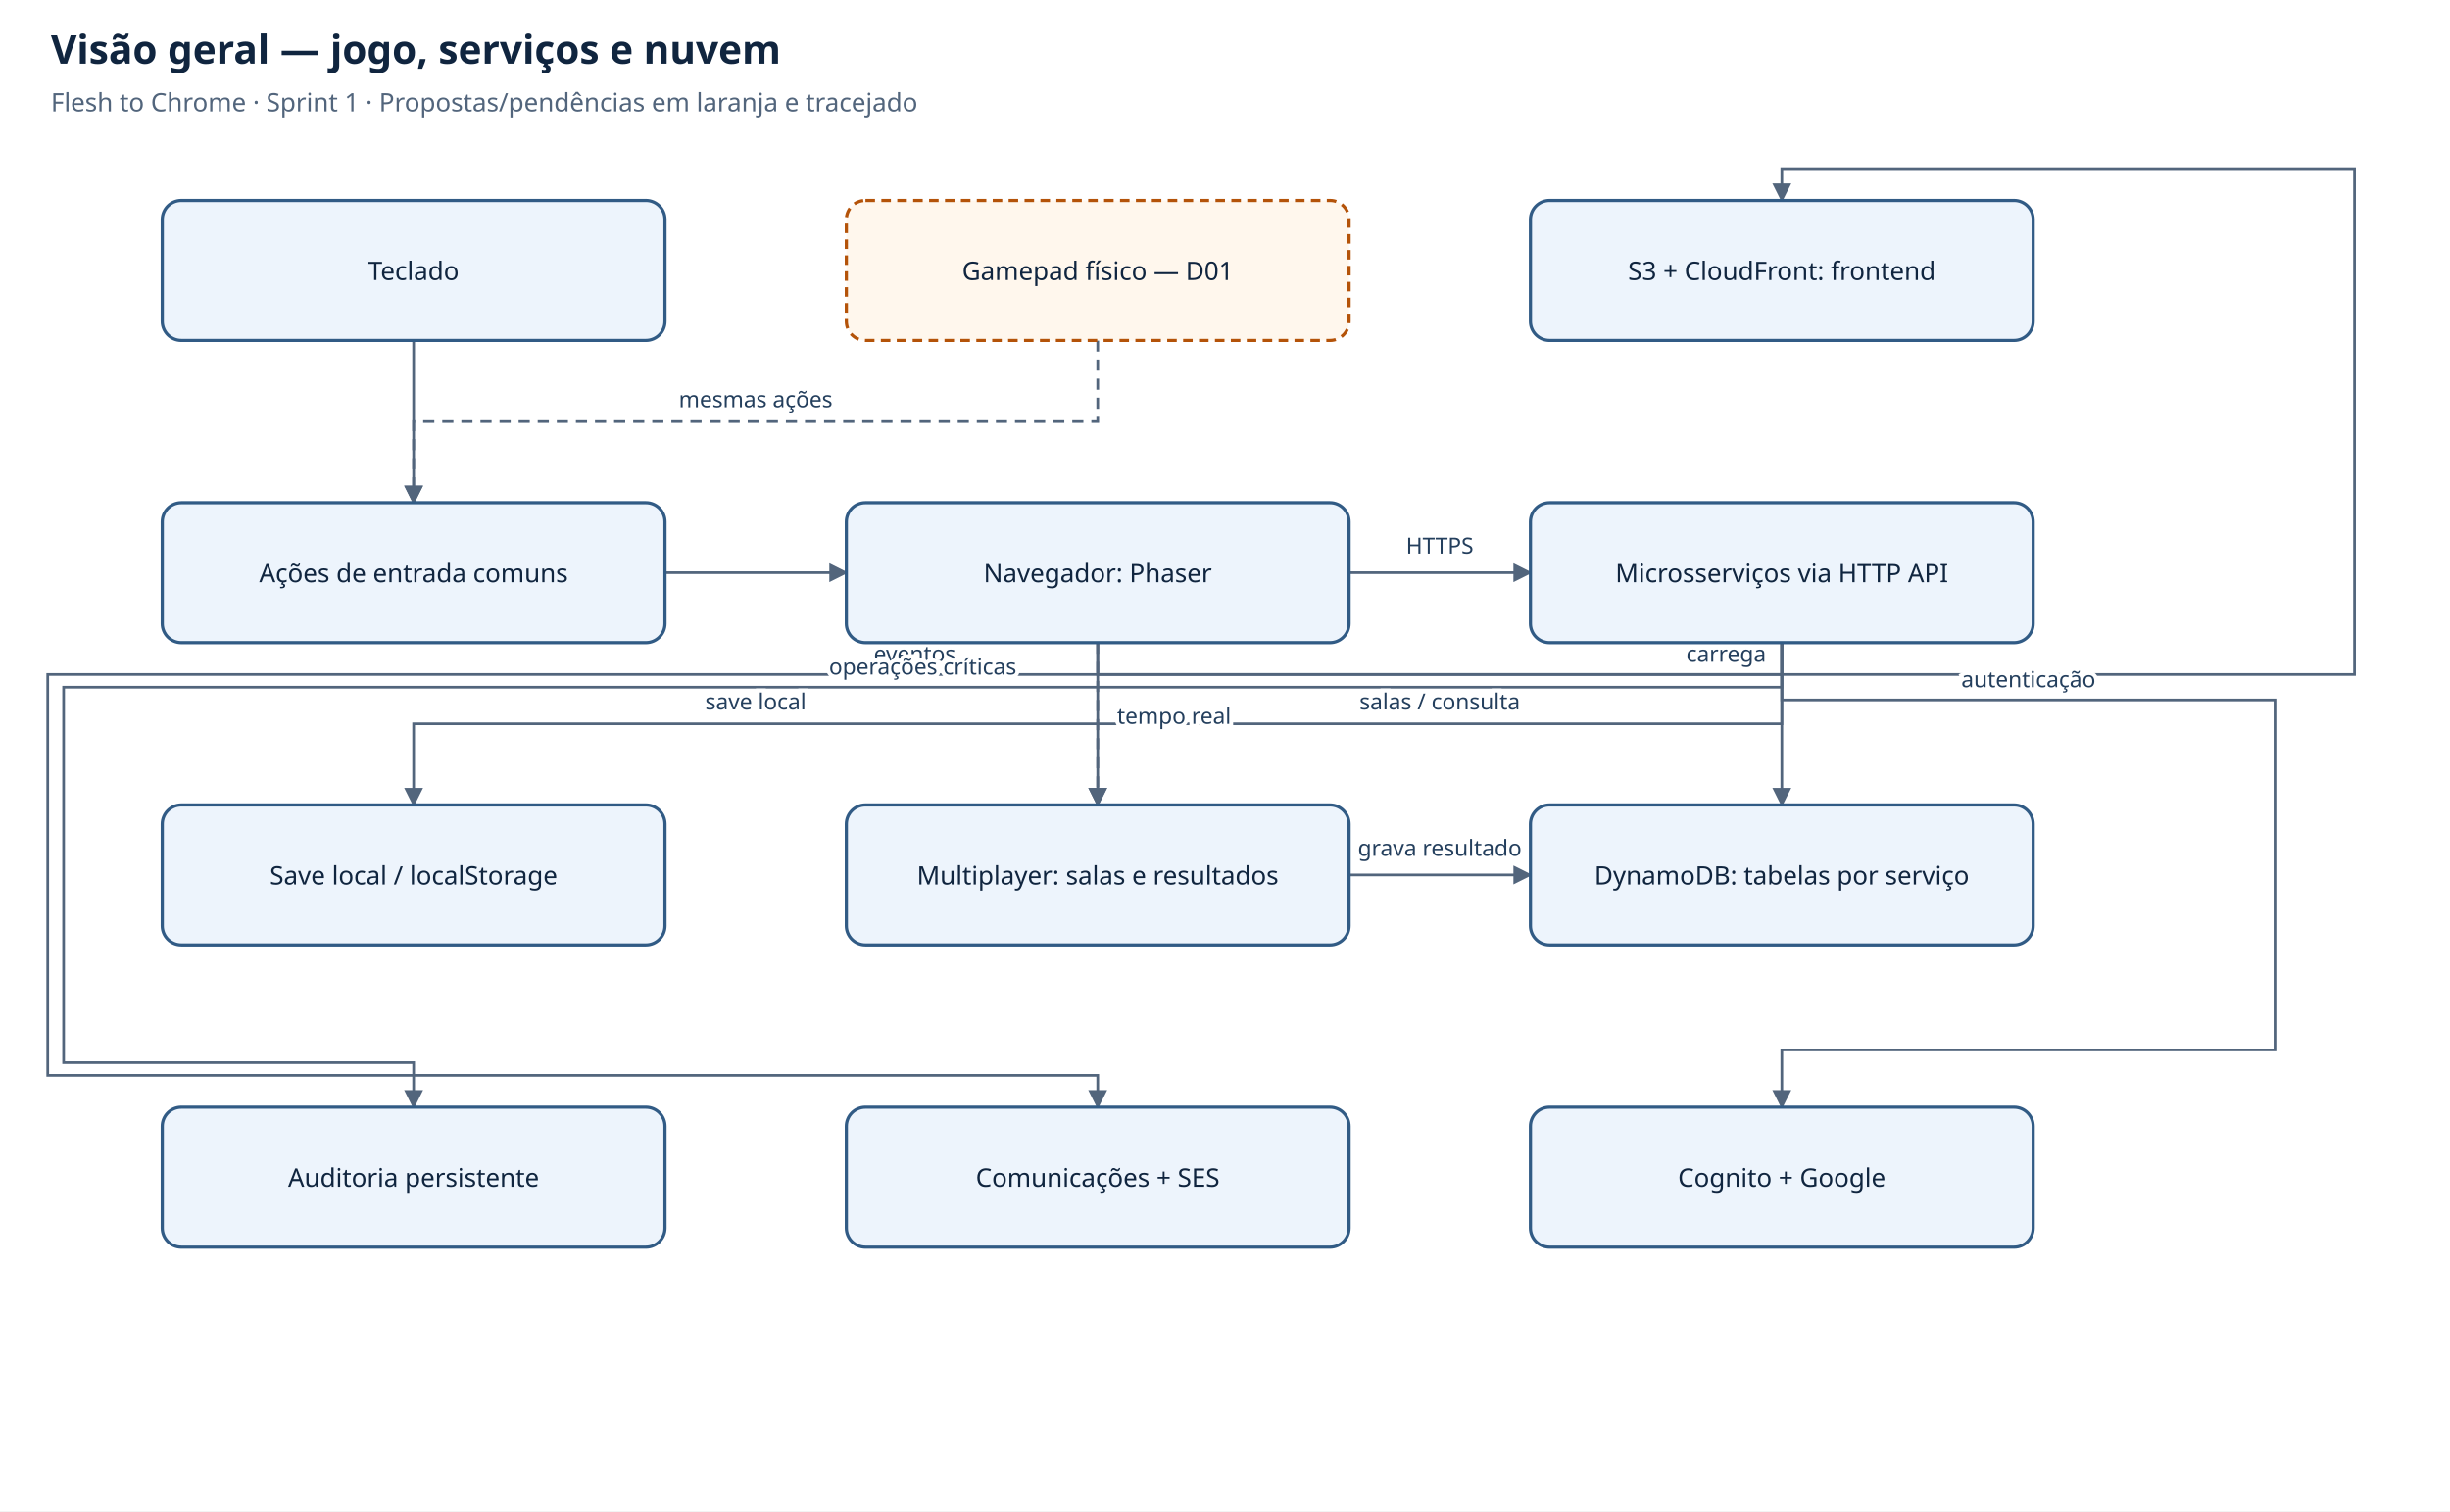
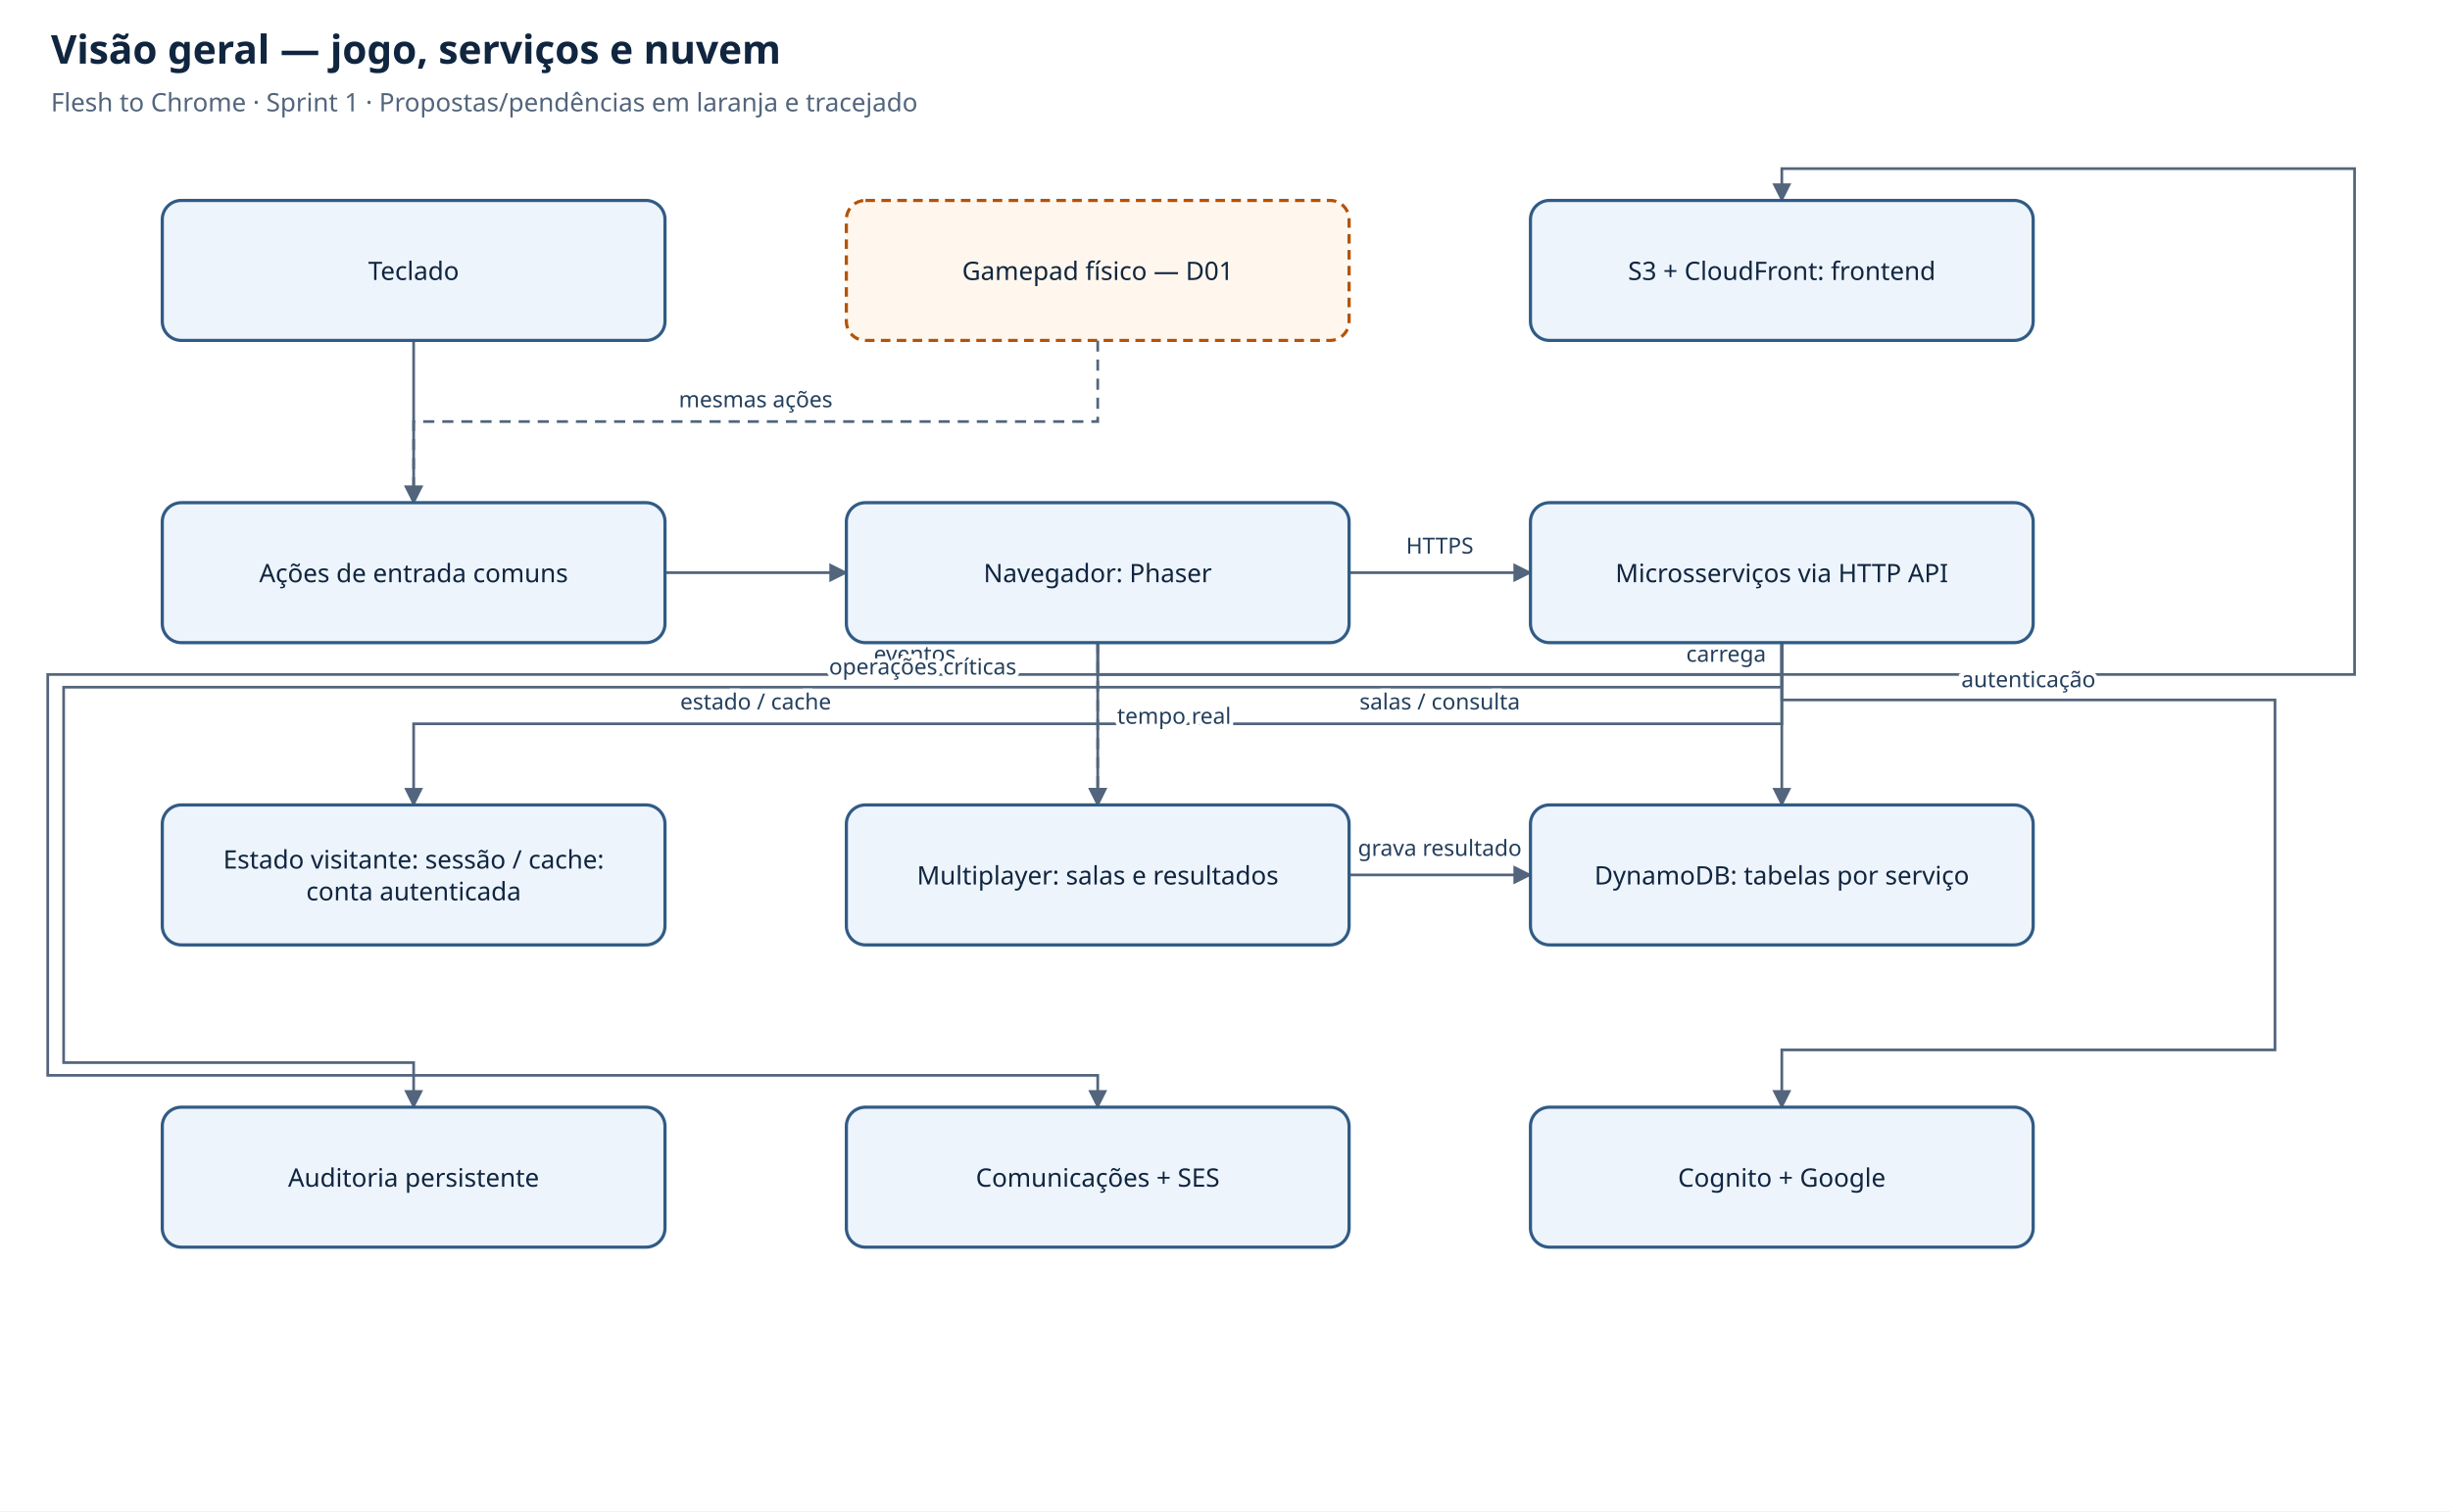
<svg xmlns="http://www.w3.org/2000/svg" width="1540" height="950" viewBox="0 0 1540 950" role="img" aria-labelledby="title desc">
  <defs>
    <marker id="arrow" viewBox="0 0 10 10" refX="9" refY="5" markerWidth="7" markerHeight="7" orient="auto-start-reverse">
      <path d="M 0 0 L 10 5 L 0 10 z" fill="#52657c" />
    </marker>
  </defs>
  <rect width="1540" height="950" fill="#ffffff" />
  <text x="32" y="40" font-family="sans-serif" font-size="25" font-weight="700" fill="#10253f">Visão geral — jogo, serviços e nuvem</text>
  <text x="32" y="70" font-family="sans-serif" font-size="16" fill="#52657c">Flesh to Chrome · Sprint 1 · Propostas/pendências em laranja e tracejado</text>
  <polyline points="260,214 260,316" fill="none" stroke="#52657c" stroke-width="1.7" marker-end="url(#arrow)" />
  <polyline points="690,214 690,265 260,265 260,316" fill="none" stroke="#52657c" stroke-width="1.7" stroke-dasharray="7 5" marker-end="url(#arrow)" />
  <polyline points="418,360 532,360" fill="none" stroke="#52657c" stroke-width="1.7" marker-end="url(#arrow)" />
  <polyline points="690,404 690,424 1480,424 1480,106 1120,106 1120,126" fill="none" stroke="#52657c" stroke-width="1.7" marker-end="url(#arrow)" />
  <polyline points="848,360 962,360" fill="none" stroke="#52657c" stroke-width="1.7" marker-end="url(#arrow)" />
  <polyline points="690,404 690,455 260,455 260,506" fill="none" stroke="#52657c" stroke-width="1.7" marker-end="url(#arrow)" />
  <polyline points="690,404 690,506" fill="none" stroke="#52657c" stroke-width="1.7" stroke-dasharray="7 5" marker-end="url(#arrow)" />
  <polyline points="1120,404 1120,506" fill="none" stroke="#52657c" stroke-width="1.7" marker-end="url(#arrow)" />
  <polyline points="1120,404 1120,440 1430,440 1430,660 1120,660 1120,696" fill="none" stroke="#52657c" stroke-width="1.7" marker-end="url(#arrow)" />
  <polyline points="1120,404 1120,424 30,424 30,676 690,676 690,696" fill="none" stroke="#52657c" stroke-width="1.7" marker-end="url(#arrow)" />
  <polyline points="1120,404 1120,432 40,432 40,668 260,668 260,696" fill="none" stroke="#52657c" stroke-width="1.7" marker-end="url(#arrow)" />
  <polyline points="1120,404 1120,455 690,455 690,506" fill="none" stroke="#52657c" stroke-width="1.7" marker-end="url(#arrow)" />
  <polyline points="848,550 962,550" fill="none" stroke="#52657c" stroke-width="1.7" marker-end="url(#arrow)" />
  <text x="475" y="256" text-anchor="middle" font-family="sans-serif" font-size="14" fill="#243f5d" stroke="white" stroke-width="5" paint-order="stroke">mesmas ações</text>
  <text x="1085" y="416" text-anchor="middle" font-family="sans-serif" font-size="14" fill="#243f5d" stroke="white" stroke-width="5" paint-order="stroke">carrega</text>
  <text x="905" y="348" text-anchor="middle" font-family="sans-serif" font-size="14" fill="#243f5d" stroke="white" stroke-width="5" paint-order="stroke">HTTPS</text>
-   <text x="475" y="446" text-anchor="middle" font-family="sans-serif" font-size="14" fill="#243f5d" stroke="white" stroke-width="5" paint-order="stroke">save local</text>
+   <text x="475" y="446" text-anchor="middle" font-family="sans-serif" font-size="14" fill="#243f5d" stroke="white" stroke-width="5" paint-order="stroke">estado / cache</text>
  <text x="738" y="455" text-anchor="middle" font-family="sans-serif" font-size="14" fill="#243f5d" stroke="white" stroke-width="5" paint-order="stroke">tempo real</text>
  <text x="1275" y="432" text-anchor="middle" font-family="sans-serif" font-size="14" fill="#243f5d" stroke="white" stroke-width="5" paint-order="stroke">autenticação</text>
  <text x="575" y="416" text-anchor="middle" font-family="sans-serif" font-size="14" fill="#243f5d" stroke="white" stroke-width="5" paint-order="stroke">eventos</text>
  <text x="580" y="424" text-anchor="middle" font-family="sans-serif" font-size="14" fill="#243f5d" stroke="white" stroke-width="5" paint-order="stroke">operações críticas</text>
  <text x="905" y="446" text-anchor="middle" font-family="sans-serif" font-size="14" fill="#243f5d" stroke="white" stroke-width="5" paint-order="stroke">salas / consulta</text>
  <text x="905" y="538" text-anchor="middle" font-family="sans-serif" font-size="14" fill="#243f5d" stroke="white" stroke-width="5" paint-order="stroke">grava resultado</text>
  <rect x="102" y="126" width="316" height="88" rx="12" fill="#edf4fc" stroke="#315b85" stroke-width="2" />
  <text x="260" y="176" text-anchor="middle" font-family="sans-serif" font-size="16" fill="#10253f">Teclado</text>
  <rect x="532" y="126" width="316" height="88" rx="12" fill="#fff7ed" stroke="#b45309" stroke-width="2" stroke-dasharray="6 4" />
  <text x="690" y="176" text-anchor="middle" font-family="sans-serif" font-size="16" fill="#10253f">Gamepad físico — D01</text>
  <rect x="962" y="126" width="316" height="88" rx="12" fill="#edf4fc" stroke="#315b85" stroke-width="2" />
  <text x="1120" y="176" text-anchor="middle" font-family="sans-serif" font-size="16" fill="#10253f">S3 + CloudFront: frontend</text>
  <rect x="102" y="316" width="316" height="88" rx="12" fill="#edf4fc" stroke="#315b85" stroke-width="2" />
  <text x="260" y="366" text-anchor="middle" font-family="sans-serif" font-size="16" fill="#10253f">Ações de entrada comuns</text>
  <rect x="532" y="316" width="316" height="88" rx="12" fill="#edf4fc" stroke="#315b85" stroke-width="2" />
  <text x="690" y="366" text-anchor="middle" font-family="sans-serif" font-size="16" fill="#10253f">Navegador: Phaser</text>
  <rect x="962" y="316" width="316" height="88" rx="12" fill="#edf4fc" stroke="#315b85" stroke-width="2" />
  <text x="1120" y="366" text-anchor="middle" font-family="sans-serif" font-size="16" fill="#10253f">Microsserviços via HTTP API</text>
  <rect x="102" y="506" width="316" height="88" rx="12" fill="#edf4fc" stroke="#315b85" stroke-width="2" />
-   <text x="260" y="556" text-anchor="middle" font-family="sans-serif" font-size="16" fill="#10253f">Save local / localStorage</text>
+   <text x="260" y="546" text-anchor="middle" font-family="sans-serif" font-size="16" fill="#10253f">Estado visitante: sessão / cache:</text>
+   <text x="260" y="566" text-anchor="middle" font-family="sans-serif" font-size="16" fill="#10253f">conta autenticada</text>
  <rect x="532" y="506" width="316" height="88" rx="12" fill="#edf4fc" stroke="#315b85" stroke-width="2" />
  <text x="690" y="556" text-anchor="middle" font-family="sans-serif" font-size="16" fill="#10253f">Multiplayer: salas e resultados</text>
  <rect x="962" y="506" width="316" height="88" rx="12" fill="#edf4fc" stroke="#315b85" stroke-width="2" />
  <text x="1120" y="556" text-anchor="middle" font-family="sans-serif" font-size="16" fill="#10253f">DynamoDB: tabelas por serviço</text>
  <rect x="962" y="696" width="316" height="88" rx="12" fill="#edf4fc" stroke="#315b85" stroke-width="2" />
  <text x="1120" y="746" text-anchor="middle" font-family="sans-serif" font-size="16" fill="#10253f">Cognito + Google</text>
  <rect x="532" y="696" width="316" height="88" rx="12" fill="#edf4fc" stroke="#315b85" stroke-width="2" />
  <text x="690" y="746" text-anchor="middle" font-family="sans-serif" font-size="16" fill="#10253f">Comunicações + SES</text>
  <rect x="102" y="696" width="316" height="88" rx="12" fill="#edf4fc" stroke="#315b85" stroke-width="2" />
  <text x="260" y="746" text-anchor="middle" font-family="sans-serif" font-size="16" fill="#10253f">Auditoria persistente</text>
</svg>
